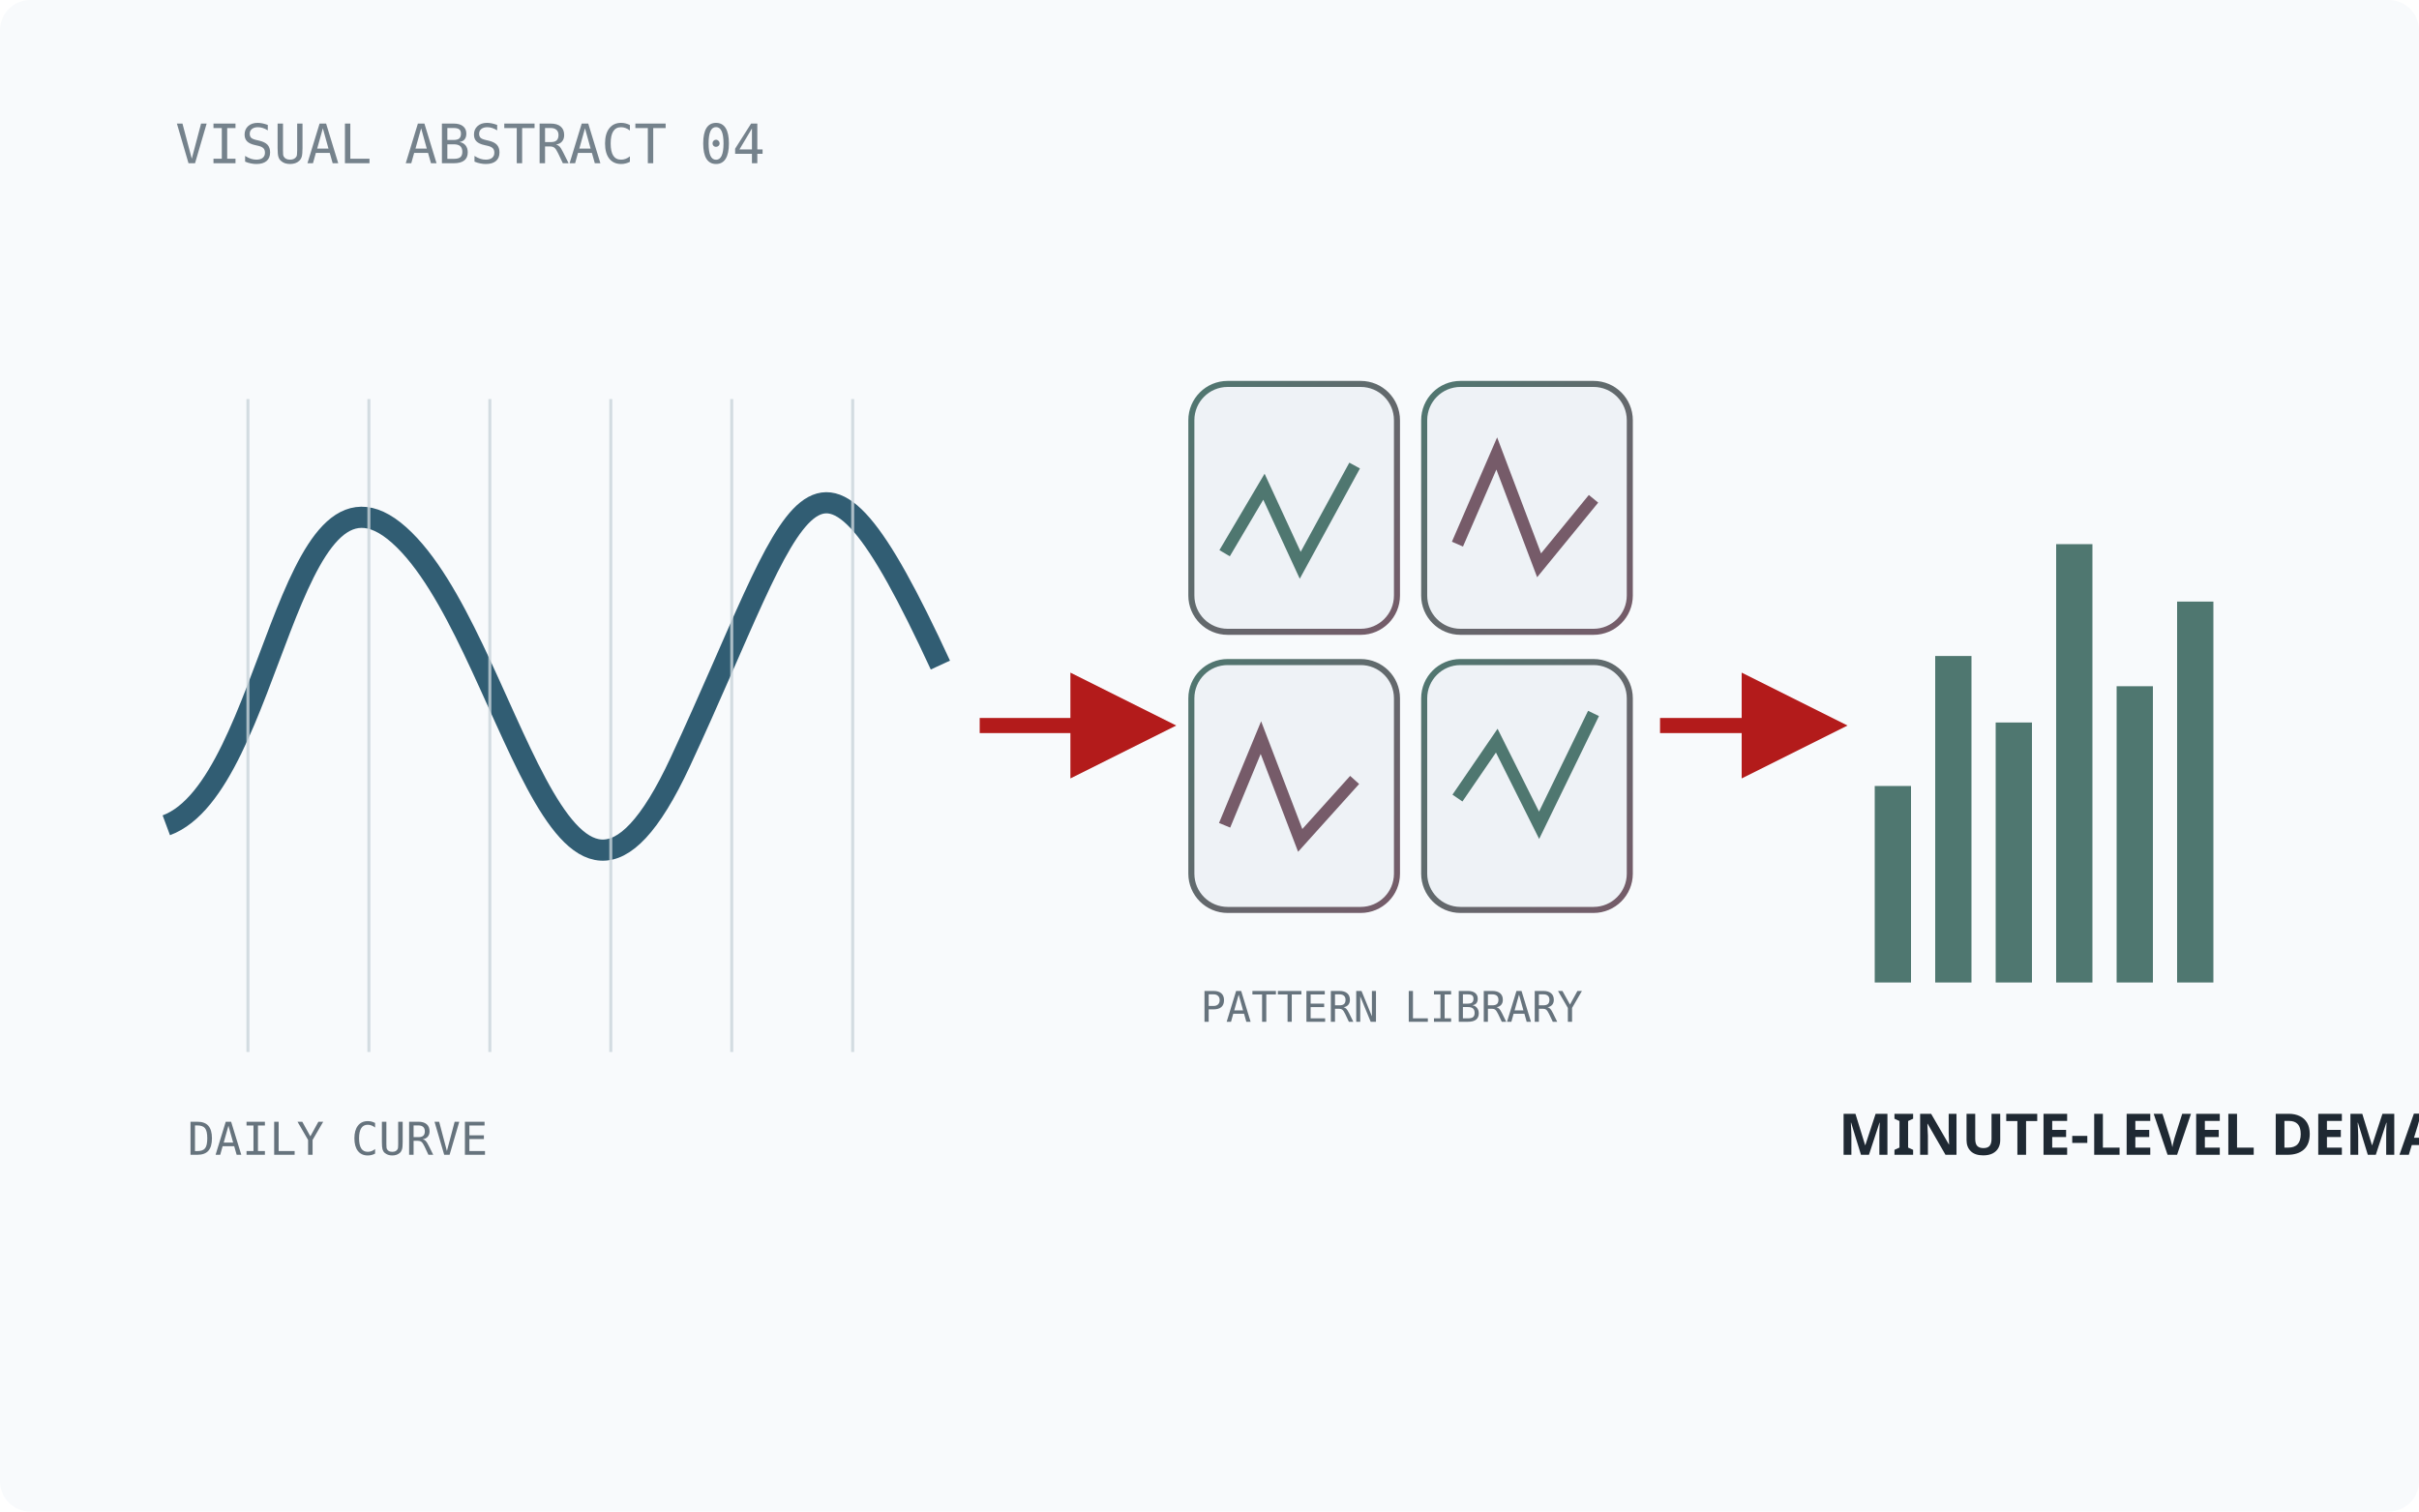
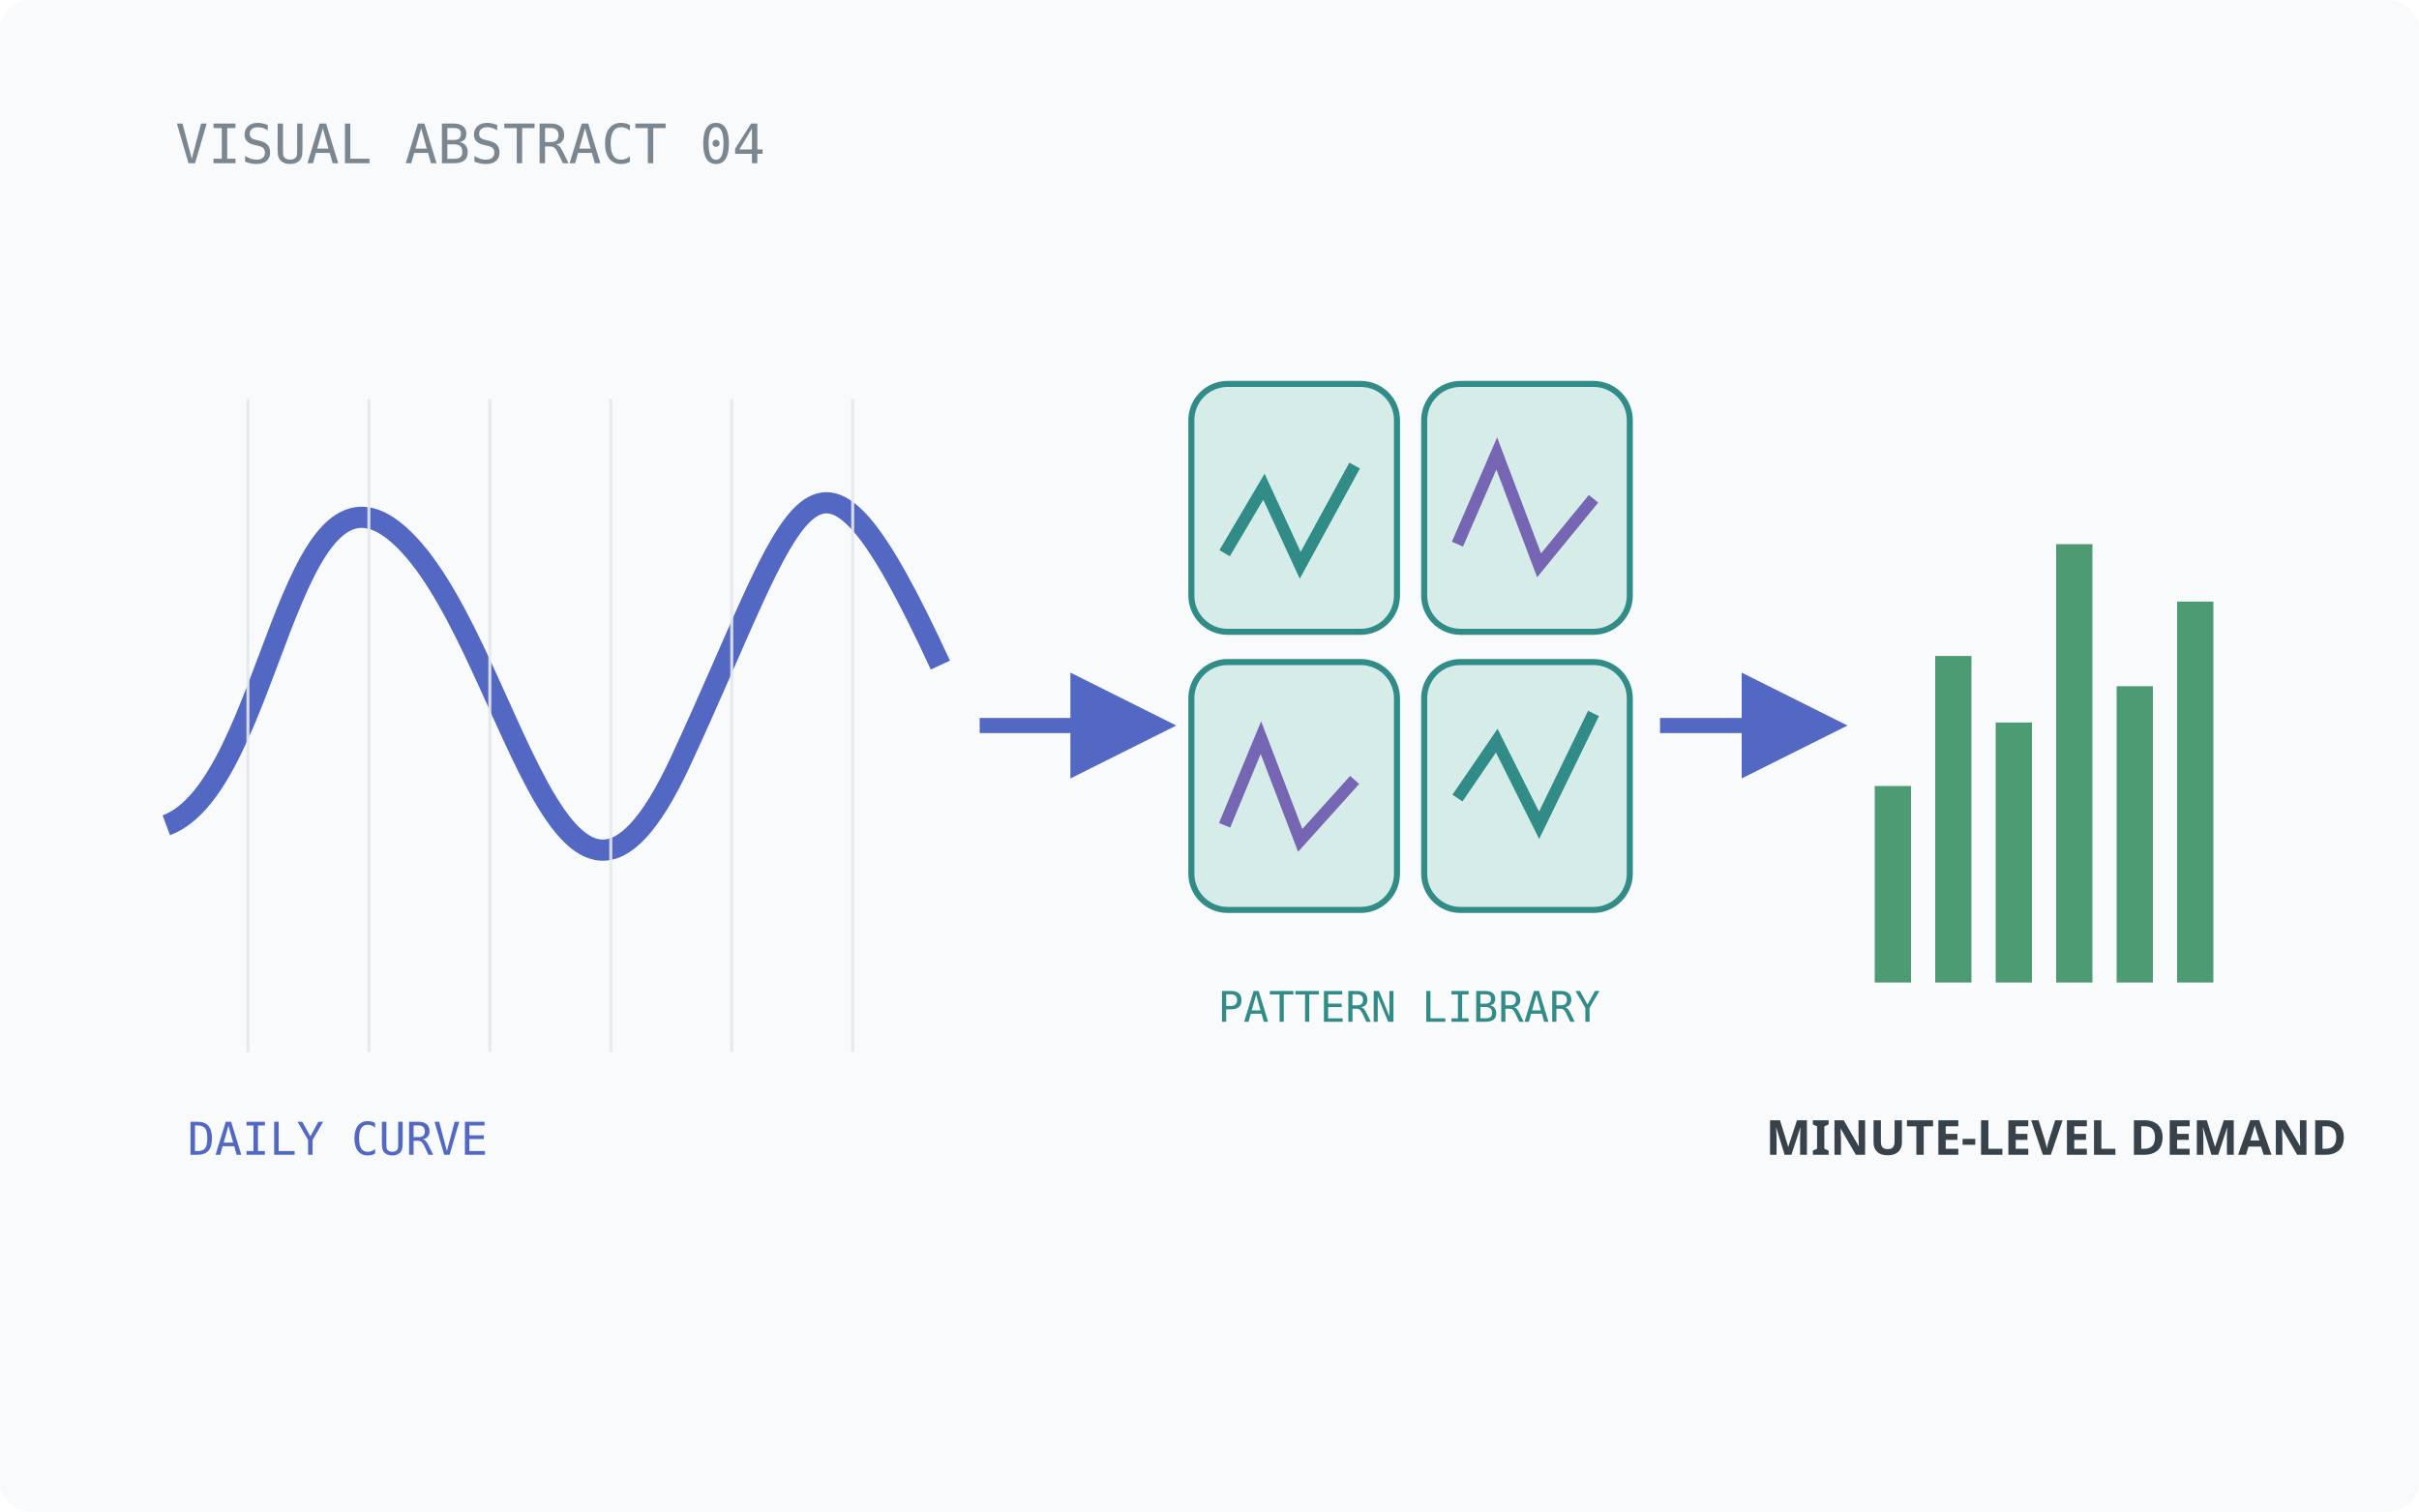
<svg xmlns="http://www.w3.org/2000/svg" viewBox="0 0 800 500" role="img" aria-labelledby="title desc">
  <defs>
-     <linearGradient id="g" x1="0" y1="0" x2="1" y2="1">
-       <stop stop-color="#4f7770" />
-       <stop offset="1" stop-color="#765b69" />
-     </linearGradient>
    <marker id="a" viewBox="0 0 10 10" refX="8" refY="5" markerWidth="7" markerHeight="7" orient="auto">
-       <path d="M0 0L10 5L0 10Z" fill="#b31b1b" />
+       <path d="M0 0L10 5L0 10Z" fill="#5268C2" />
    </marker>
  </defs>
-   <rect width="800" height="500" rx="10" fill="#f8fafc" />
-   <text x="58" y="54" fill="#75828c" font-family="monospace" font-size="18">VISUAL ABSTRACT 04</text>
-   <path d="M55 273 C90 260 95 144 132 177S185 338 225 252S268 127 311 220" fill="none" stroke="#315d73" stroke-width="7" />
-   <g stroke="#c9d4db" opacity=".8">
+   <rect width="800" height="500" rx="10" fill="#F8FAFC" />
+   <text x="58" y="54" fill="#7B8790" font-family="monospace" font-size="18">VISUAL ABSTRACT 04</text>
+   <path d="M55 273 C90 260 95 144 132 177S185 338 225 252S268 127 311 220" fill="none" stroke="#5268C2" stroke-width="7" />
+   <g stroke="#E3E8EB" opacity=".9">
    <path d="M82 132V348M122 132V348M162 132V348M202 132V348M242 132V348M282 132V348" />
  </g>
-   <text x="62" y="382" fill="#66737d" font-family="monospace" font-size="15">DAILY CURVE</text>
-   <path d="M324 240H382" stroke="#b31b1b" stroke-width="5" marker-end="url(#a)" />
-   <g fill="#eef2f6" stroke="url(#g)" stroke-width="2">
+   <text x="62" y="382" fill="#5268C2" font-family="monospace" font-size="15">DAILY CURVE</text>
+   <path d="M324 240H382" stroke="#5268C2" stroke-width="5" marker-end="url(#a)" />
+   <g fill="#D5ECE9" stroke="#318C87" stroke-width="2">
    <rect x="394" y="127" width="68" height="82" rx="12" />
    <rect x="471" y="127" width="68" height="82" rx="12" />
    <rect x="394" y="219" width="68" height="82" rx="12" />
    <rect x="471" y="219" width="68" height="82" rx="12" />
  </g>
-   <path d="M405 183l13-22 12 26 18-33" fill="none" stroke="#4f7770" stroke-width="4" />
-   <path d="M482 180l13-30 14 37 18-22" fill="none" stroke="#765b69" stroke-width="4" />
-   <path d="M405 273l12-29 13 34 18-20" fill="none" stroke="#765b69" stroke-width="4" />
-   <path d="M482 264l13-19 14 28 18-37" fill="none" stroke="#4f7770" stroke-width="4" />
-   <text x="397" y="338" fill="#66737d" font-family="monospace" font-size="14">PATTERN LIBRARY</text>
-   <path d="M549 240H604" stroke="#b31b1b" stroke-width="5" marker-end="url(#a)" />
-   <g fill="#4f7770">
+   <path d="M405 183l13-22 12 26 18-33" fill="none" stroke="#318C87" stroke-width="4" />
+   <path d="M482 180l13-30 14 37 18-22" fill="none" stroke="#7665B3" stroke-width="4" />
+   <path d="M405 273l12-29 13 34 18-20" fill="none" stroke="#7665B3" stroke-width="4" />
+   <path d="M482 264l13-19 14 28 18-37" fill="none" stroke="#318C87" stroke-width="4" />
+   <text x="466" y="338" text-anchor="middle" fill="#318C87" font-family="monospace" font-size="14">PATTERN LIBRARY</text>
+   <path d="M549 240H604" stroke="#5268C2" stroke-width="5" marker-end="url(#a)" />
+   <g fill="#4D9B73">
    <rect x="620" y="260" width="12" height="65" />
    <rect x="640" y="217" width="12" height="108" />
    <rect x="660" y="239" width="12" height="86" />
    <rect x="680" y="180" width="12" height="145" />
    <rect x="700" y="227" width="12" height="98" />
    <rect x="720" y="199" width="12" height="126" />
  </g>
-   <text x="608" y="382" fill="#1f2933" font-family="sans-serif" font-size="19" font-weight="700">MINUTE-LEVEL DEMAND</text>
+   <text x="680" y="382" text-anchor="middle" fill="#37424B" font-family="sans-serif" font-size="16" font-weight="700">MINUTE-LEVEL DEMAND</text>
</svg>
